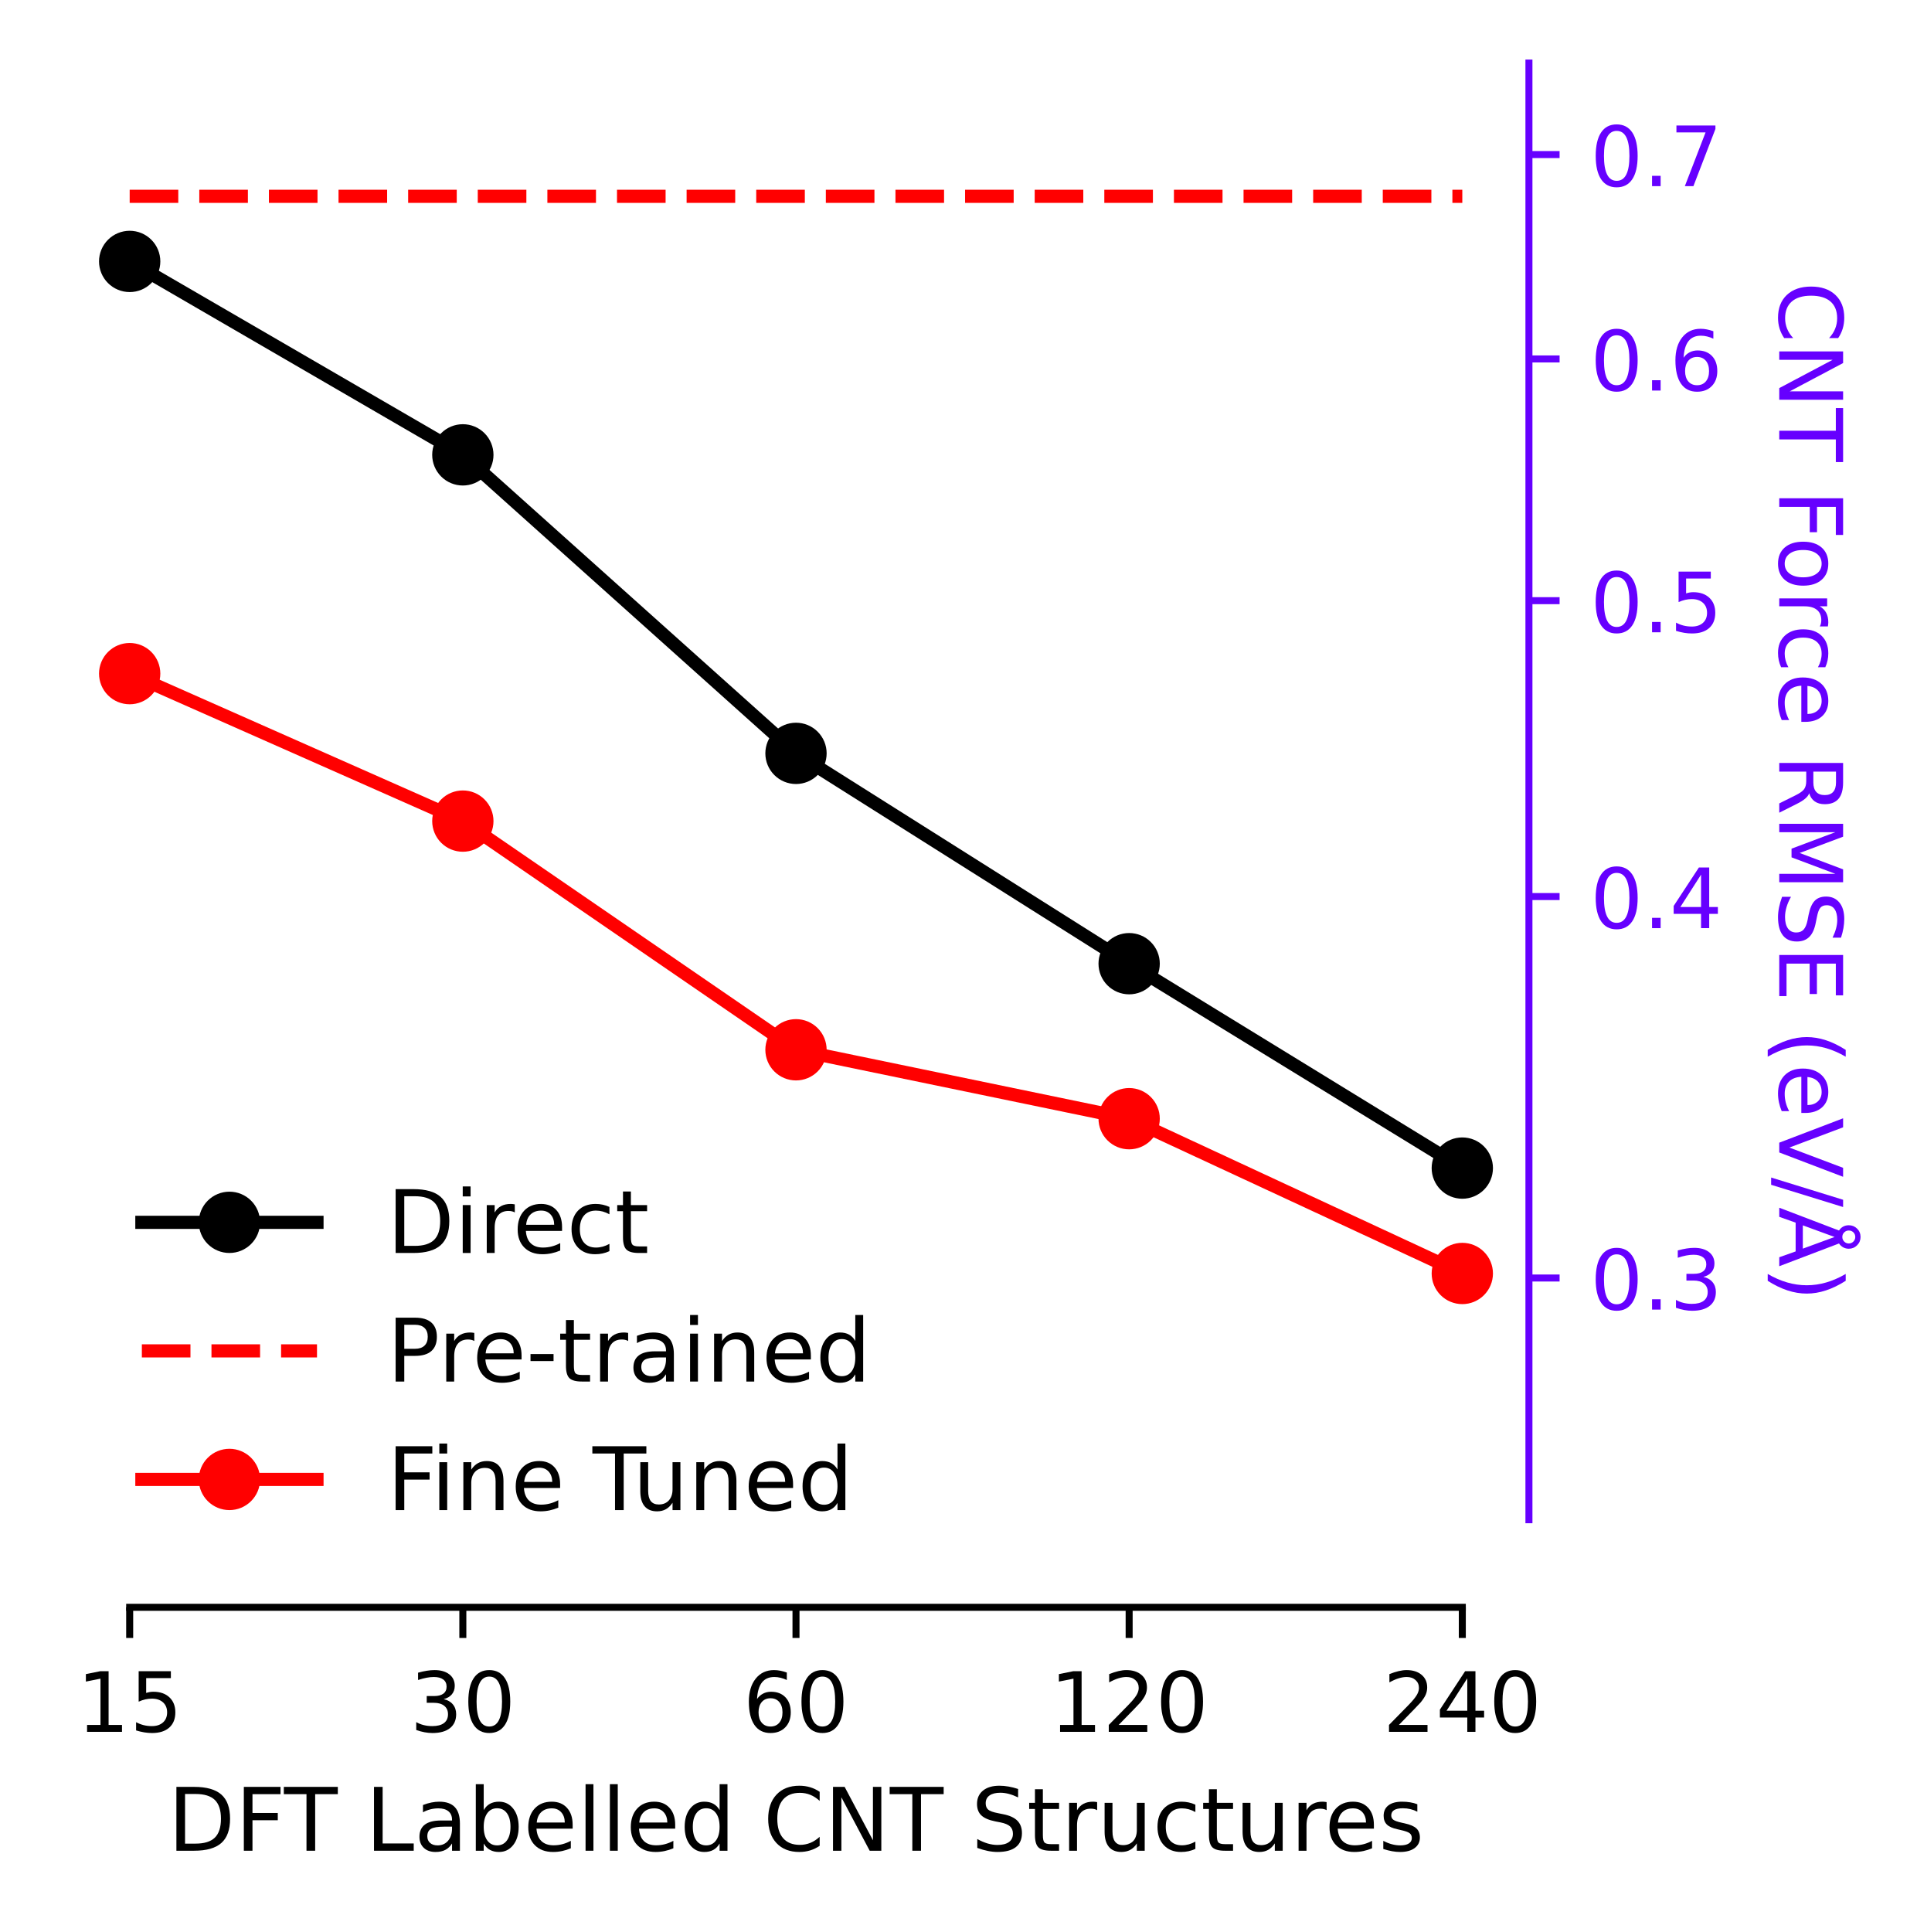
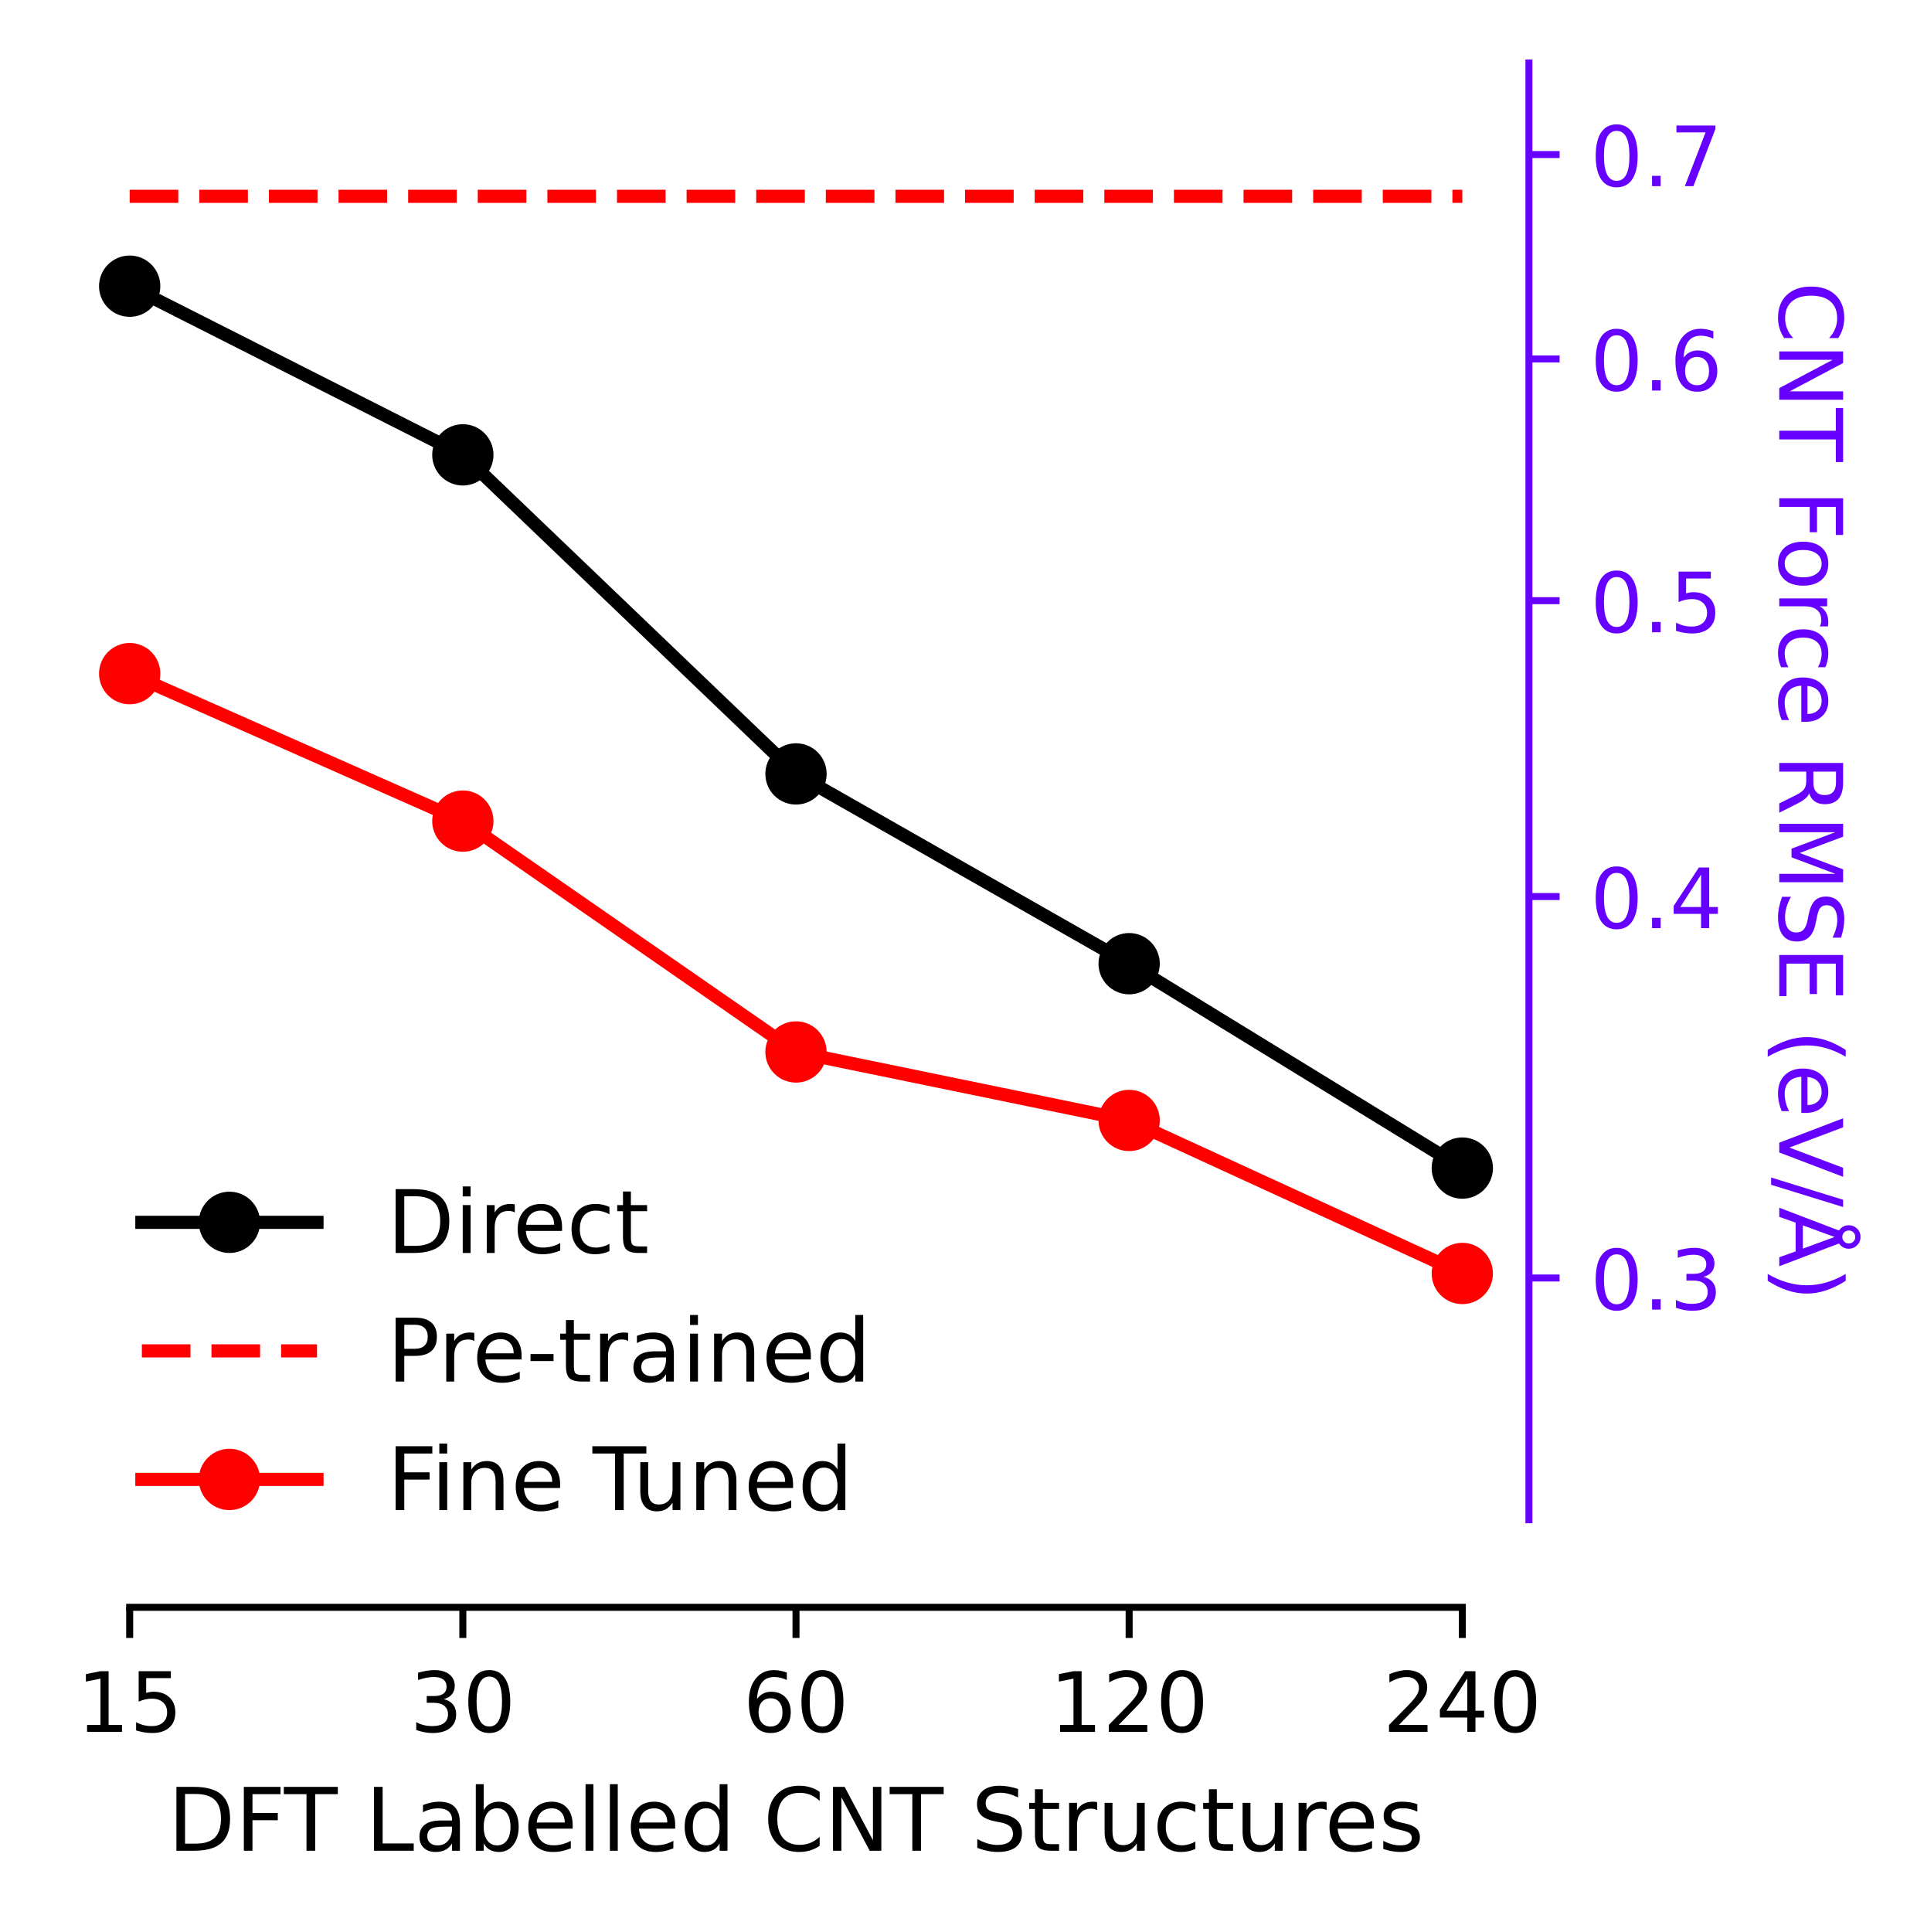
<svg xmlns="http://www.w3.org/2000/svg" xmlns:xlink="http://www.w3.org/1999/xlink" width="218.908pt" height="220.592pt" viewBox="0 0 218.908 220.592" version="1.1">
  <defs>
    <style type="text/css">*{stroke-linejoin: round; stroke-linecap: butt}</style>
  </defs>
  <g id="figure_1">
    <g id="patch_1">
      <path d="M 0 220.592  L 218.908 220.592  L 218.908 0  L 0 0  L 0 220.592  z " style="fill: none" />
    </g>
    <g id="axes_1">
      <g id="patch_2">
        <path d="M 7.2 173.52  L 174.6 173.52  L 174.6 7.2  L 7.2 7.2  L 7.2 173.52  z " style="fill: none" />
      </g>
      <g id="matplotlib.axis_1">
        <g id="xtick_1">
          <g id="line2d_1">
            <defs>
-               <path id="me5f71d12b5" d="M 0 0  L 0 3.5  " style="stroke: #000000; stroke-width: 0.8" />
-             </defs>
-             <g>
-               <use xlink:href="#me5f71d12b5" x="14.809" y="183.52" style="stroke: #000000; stroke-width: 0.8" />
+               <path id="mb612f89410" d="M 0 0  L 0 3.5  " style="stroke: #000000; stroke-width: 0.8" />
+             </defs>
+             <g>
+               <use xlink:href="#mb612f89410" x="14.809" y="183.52" style="stroke: #000000; stroke-width: 0.8" />
            </g>
          </g>
          <g id="text_1">
            <g transform="translate(8.764716 197.7385) scale(0.095 -0.095)">
              <defs>
                <path id="DejaVuSans-31" d="M 794 531  L 1825 531  L 1825 4091  L 703 3866  L 703 4441  L 1819 4666  L 2450 4666  L 2450 531  L 3481 531  L 3481 0  L 794 0  L 794 531  z " transform="scale(0.015625)" />
                <path id="DejaVuSans-35" d="M 691 4666  L 3169 4666  L 3169 4134  L 1269 4134  L 1269 2991  Q 1406 3038 1543 3061  Q 1681 3084 1819 3084  Q 2600 3084 3056 2656  Q 3513 2228 3513 1497  Q 3513 744 3044 326  Q 2575 -91 1722 -91  Q 1428 -91 1123 -41  Q 819 9 494 109  L 494 744  Q 775 591 1075 516  Q 1375 441 1709 441  Q 2250 441 2565 725  Q 2881 1009 2881 1497  Q 2881 1984 2565 2268  Q 2250 2553 1709 2553  Q 1456 2553 1204 2497  Q 953 2441 691 2322  L 691 4666  z " transform="scale(0.015625)" />
              </defs>
              <use xlink:href="#DejaVuSans-31" />
              <use xlink:href="#DejaVuSans-35" x="63.623" />
            </g>
          </g>
        </g>
        <g id="xtick_2">
          <g id="line2d_2">
            <g>
-               <use xlink:href="#me5f71d12b5" x="52.855" y="183.52" style="stroke: #000000; stroke-width: 0.8" />
+               <use xlink:href="#mb612f89410" x="52.855" y="183.52" style="stroke: #000000; stroke-width: 0.8" />
            </g>
          </g>
          <g id="text_2">
            <g transform="translate(46.81017 197.7385) scale(0.095 -0.095)">
              <defs>
                <path id="DejaVuSans-33" d="M 2597 2516  Q 3050 2419 3304 2112  Q 3559 1806 3559 1356  Q 3559 666 3084 287  Q 2609 -91 1734 -91  Q 1441 -91 1130 -33  Q 819 25 488 141  L 488 750  Q 750 597 1062 519  Q 1375 441 1716 441  Q 2309 441 2620 675  Q 2931 909 2931 1356  Q 2931 1769 2642 2001  Q 2353 2234 1838 2234  L 1294 2234  L 1294 2753  L 1863 2753  Q 2328 2753 2575 2939  Q 2822 3125 2822 3475  Q 2822 3834 2567 4026  Q 2313 4219 1838 4219  Q 1578 4219 1281 4162  Q 984 4106 628 3988  L 628 4550  Q 988 4650 1302 4700  Q 1616 4750 1894 4750  Q 2613 4750 3031 4423  Q 3450 4097 3450 3541  Q 3450 3153 3228 2886  Q 3006 2619 2597 2516  z " transform="scale(0.015625)" />
                <path id="DejaVuSans-30" d="M 2034 4250  Q 1547 4250 1301 3770  Q 1056 3291 1056 2328  Q 1056 1369 1301 889  Q 1547 409 2034 409  Q 2525 409 2770 889  Q 3016 1369 3016 2328  Q 3016 3291 2770 3770  Q 2525 4250 2034 4250  z M 2034 4750  Q 2819 4750 3233 4129  Q 3647 3509 3647 2328  Q 3647 1150 3233 529  Q 2819 -91 2034 -91  Q 1250 -91 836 529  Q 422 1150 422 2328  Q 422 3509 836 4129  Q 1250 4750 2034 4750  z " transform="scale(0.015625)" />
              </defs>
              <use xlink:href="#DejaVuSans-33" />
              <use xlink:href="#DejaVuSans-30" x="63.623" />
            </g>
          </g>
        </g>
        <g id="xtick_3">
          <g id="line2d_3">
            <g>
-               <use xlink:href="#me5f71d12b5" x="90.9" y="183.52" style="stroke: #000000; stroke-width: 0.8" />
+               <use xlink:href="#mb612f89410" x="90.9" y="183.52" style="stroke: #000000; stroke-width: 0.8" />
            </g>
          </g>
          <g id="text_3">
            <g transform="translate(84.85563 197.7385) scale(0.095 -0.095)">
              <defs>
                <path id="DejaVuSans-36" d="M 2113 2584  Q 1688 2584 1439 2293  Q 1191 2003 1191 1497  Q 1191 994 1439 701  Q 1688 409 2113 409  Q 2538 409 2786 701  Q 3034 994 3034 1497  Q 3034 2003 2786 2293  Q 2538 2584 2113 2584  z M 3366 4563  L 3366 3988  Q 3128 4100 2886 4159  Q 2644 4219 2406 4219  Q 1781 4219 1451 3797  Q 1122 3375 1075 2522  Q 1259 2794 1537 2939  Q 1816 3084 2150 3084  Q 2853 3084 3261 2657  Q 3669 2231 3669 1497  Q 3669 778 3244 343  Q 2819 -91 2113 -91  Q 1303 -91 875 529  Q 447 1150 447 2328  Q 447 3434 972 4092  Q 1497 4750 2381 4750  Q 2619 4750 2861 4703  Q 3103 4656 3366 4563  z " transform="scale(0.015625)" />
              </defs>
              <use xlink:href="#DejaVuSans-36" />
              <use xlink:href="#DejaVuSans-30" x="63.623" />
            </g>
          </g>
        </g>
        <g id="xtick_4">
          <g id="line2d_4">
            <g>
-               <use xlink:href="#me5f71d12b5" x="128.945" y="183.52" style="stroke: #000000; stroke-width: 0.8" />
+               <use xlink:href="#mb612f89410" x="128.945" y="183.52" style="stroke: #000000; stroke-width: 0.8" />
            </g>
          </g>
          <g id="text_4">
            <g transform="translate(119.8789 197.7385) scale(0.095 -0.095)">
              <defs>
                <path id="DejaVuSans-32" d="M 1228 531  L 3431 531  L 3431 0  L 469 0  L 469 531  Q 828 903 1448 1529  Q 2069 2156 2228 2338  Q 2531 2678 2651 2914  Q 2772 3150 2772 3378  Q 2772 3750 2511 3984  Q 2250 4219 1831 4219  Q 1534 4219 1204 4116  Q 875 4013 500 3803  L 500 4441  Q 881 4594 1212 4672  Q 1544 4750 1819 4750  Q 2544 4750 2975 4387  Q 3406 4025 3406 3419  Q 3406 3131 3298 2873  Q 3191 2616 2906 2266  Q 2828 2175 2409 1742  Q 1991 1309 1228 531  z " transform="scale(0.015625)" />
              </defs>
              <use xlink:href="#DejaVuSans-31" />
              <use xlink:href="#DejaVuSans-32" x="63.623" />
              <use xlink:href="#DejaVuSans-30" x="127.246" />
            </g>
          </g>
        </g>
        <g id="xtick_5">
          <g id="line2d_5">
            <g>
-               <use xlink:href="#me5f71d12b5" x="166.991" y="183.52" style="stroke: #000000; stroke-width: 0.8" />
+               <use xlink:href="#mb612f89410" x="166.991" y="183.52" style="stroke: #000000; stroke-width: 0.8" />
            </g>
          </g>
          <g id="text_5">
            <g transform="translate(157.9243 197.7385) scale(0.095 -0.095)">
              <defs>
                <path id="DejaVuSans-34" d="M 2419 4116  L 825 1625  L 2419 1625  L 2419 4116  z M 2253 4666  L 3047 4666  L 3047 1625  L 3713 1625  L 3713 1100  L 3047 1100  L 3047 0  L 2419 0  L 2419 1100  L 313 1100  L 313 1709  L 2253 4666  z " transform="scale(0.015625)" />
              </defs>
              <use xlink:href="#DejaVuSans-32" />
              <use xlink:href="#DejaVuSans-34" x="63.623" />
              <use xlink:href="#DejaVuSans-30" x="127.246" />
            </g>
          </g>
        </g>
        <g id="text_6">
          <g transform="translate(19.16406 211.3127) scale(0.1 -0.1)">
            <defs>
              <path id="DejaVuSans-44" d="M 1259 4147  L 1259 519  L 2022 519  Q 2988 519 3436 956  Q 3884 1394 3884 2338  Q 3884 3275 3436 3711  Q 2988 4147 2022 4147  L 1259 4147  z M 628 4666  L 1925 4666  Q 3281 4666 3915 4102  Q 4550 3538 4550 2338  Q 4550 1131 3912 565  Q 3275 0 1925 0  L 628 0  L 628 4666  z " transform="scale(0.015625)" />
              <path id="DejaVuSans-46" d="M 628 4666  L 3309 4666  L 3309 4134  L 1259 4134  L 1259 2759  L 3109 2759  L 3109 2228  L 1259 2228  L 1259 0  L 628 0  L 628 4666  z " transform="scale(0.015625)" />
              <path id="DejaVuSans-54" d="M -19 4666  L 3928 4666  L 3928 4134  L 2272 4134  L 2272 0  L 1638 0  L 1638 4134  L -19 4134  L -19 4666  z " transform="scale(0.015625)" />
              <path id="DejaVuSans-20" transform="scale(0.015625)" />
              <path id="DejaVuSans-4c" d="M 628 4666  L 1259 4666  L 1259 531  L 3531 531  L 3531 0  L 628 0  L 628 4666  z " transform="scale(0.015625)" />
              <path id="DejaVuSans-61" d="M 2194 1759  Q 1497 1759 1228 1600  Q 959 1441 959 1056  Q 959 750 1161 570  Q 1363 391 1709 391  Q 2188 391 2477 730  Q 2766 1069 2766 1631  L 2766 1759  L 2194 1759  z M 3341 1997  L 3341 0  L 2766 0  L 2766 531  Q 2569 213 2275 61  Q 1981 -91 1556 -91  Q 1019 -91 701 211  Q 384 513 384 1019  Q 384 1609 779 1909  Q 1175 2209 1959 2209  L 2766 2209  L 2766 2266  Q 2766 2663 2505 2880  Q 2244 3097 1772 3097  Q 1472 3097 1187 3025  Q 903 2953 641 2809  L 641 3341  Q 956 3463 1253 3523  Q 1550 3584 1831 3584  Q 2591 3584 2966 3190  Q 3341 2797 3341 1997  z " transform="scale(0.015625)" />
              <path id="DejaVuSans-62" d="M 3116 1747  Q 3116 2381 2855 2742  Q 2594 3103 2138 3103  Q 1681 3103 1420 2742  Q 1159 2381 1159 1747  Q 1159 1113 1420 752  Q 1681 391 2138 391  Q 2594 391 2855 752  Q 3116 1113 3116 1747  z M 1159 2969  Q 1341 3281 1617 3432  Q 1894 3584 2278 3584  Q 2916 3584 3314 3078  Q 3713 2572 3713 1747  Q 3713 922 3314 415  Q 2916 -91 2278 -91  Q 1894 -91 1617 61  Q 1341 213 1159 525  L 1159 0  L 581 0  L 581 4863  L 1159 4863  L 1159 2969  z " transform="scale(0.015625)" />
              <path id="DejaVuSans-65" d="M 3597 1894  L 3597 1613  L 953 1613  Q 991 1019 1311 708  Q 1631 397 2203 397  Q 2534 397 2845 478  Q 3156 559 3463 722  L 3463 178  Q 3153 47 2828 -22  Q 2503 -91 2169 -91  Q 1331 -91 842 396  Q 353 884 353 1716  Q 353 2575 817 3079  Q 1281 3584 2069 3584  Q 2775 3584 3186 3129  Q 3597 2675 3597 1894  z M 3022 2063  Q 3016 2534 2758 2815  Q 2500 3097 2075 3097  Q 1594 3097 1305 2825  Q 1016 2553 972 2059  L 3022 2063  z " transform="scale(0.015625)" />
              <path id="DejaVuSans-6c" d="M 603 4863  L 1178 4863  L 1178 0  L 603 0  L 603 4863  z " transform="scale(0.015625)" />
              <path id="DejaVuSans-64" d="M 2906 2969  L 2906 4863  L 3481 4863  L 3481 0  L 2906 0  L 2906 525  Q 2725 213 2448 61  Q 2172 -91 1784 -91  Q 1150 -91 751 415  Q 353 922 353 1747  Q 353 2572 751 3078  Q 1150 3584 1784 3584  Q 2172 3584 2448 3432  Q 2725 3281 2906 2969  z M 947 1747  Q 947 1113 1208 752  Q 1469 391 1925 391  Q 2381 391 2643 752  Q 2906 1113 2906 1747  Q 2906 2381 2643 2742  Q 2381 3103 1925 3103  Q 1469 3103 1208 2742  Q 947 2381 947 1747  z " transform="scale(0.015625)" />
              <path id="DejaVuSans-43" d="M 4122 4306  L 4122 3641  Q 3803 3938 3442 4084  Q 3081 4231 2675 4231  Q 1875 4231 1450 3742  Q 1025 3253 1025 2328  Q 1025 1406 1450 917  Q 1875 428 2675 428  Q 3081 428 3442 575  Q 3803 722 4122 1019  L 4122 359  Q 3791 134 3420 21  Q 3050 -91 2638 -91  Q 1578 -91 968 557  Q 359 1206 359 2328  Q 359 3453 968 4101  Q 1578 4750 2638 4750  Q 3056 4750 3426 4639  Q 3797 4528 4122 4306  z " transform="scale(0.015625)" />
              <path id="DejaVuSans-4e" d="M 628 4666  L 1478 4666  L 3547 763  L 3547 4666  L 4159 4666  L 4159 0  L 3309 0  L 1241 3903  L 1241 0  L 628 0  L 628 4666  z " transform="scale(0.015625)" />
              <path id="DejaVuSans-53" d="M 3425 4513  L 3425 3897  Q 3066 4069 2747 4153  Q 2428 4238 2131 4238  Q 1616 4238 1336 4038  Q 1056 3838 1056 3469  Q 1056 3159 1242 3001  Q 1428 2844 1947 2747  L 2328 2669  Q 3034 2534 3370 2195  Q 3706 1856 3706 1288  Q 3706 609 3251 259  Q 2797 -91 1919 -91  Q 1588 -91 1214 -16  Q 841 59 441 206  L 441 856  Q 825 641 1194 531  Q 1563 422 1919 422  Q 2459 422 2753 634  Q 3047 847 3047 1241  Q 3047 1584 2836 1778  Q 2625 1972 2144 2069  L 1759 2144  Q 1053 2284 737 2584  Q 422 2884 422 3419  Q 422 4038 858 4394  Q 1294 4750 2059 4750  Q 2388 4750 2728 4690  Q 3069 4631 3425 4513  z " transform="scale(0.015625)" />
              <path id="DejaVuSans-74" d="M 1172 4494  L 1172 3500  L 2356 3500  L 2356 3053  L 1172 3053  L 1172 1153  Q 1172 725 1289 603  Q 1406 481 1766 481  L 2356 481  L 2356 0  L 1766 0  Q 1100 0 847 248  Q 594 497 594 1153  L 594 3053  L 172 3053  L 172 3500  L 594 3500  L 594 4494  L 1172 4494  z " transform="scale(0.015625)" />
              <path id="DejaVuSans-72" d="M 2631 2963  Q 2534 3019 2420 3045  Q 2306 3072 2169 3072  Q 1681 3072 1420 2755  Q 1159 2438 1159 1844  L 1159 0  L 581 0  L 581 3500  L 1159 3500  L 1159 2956  Q 1341 3275 1631 3429  Q 1922 3584 2338 3584  Q 2397 3584 2469 3576  Q 2541 3569 2628 3553  L 2631 2963  z " transform="scale(0.015625)" />
              <path id="DejaVuSans-75" d="M 544 1381  L 544 3500  L 1119 3500  L 1119 1403  Q 1119 906 1312 657  Q 1506 409 1894 409  Q 2359 409 2629 706  Q 2900 1003 2900 1516  L 2900 3500  L 3475 3500  L 3475 0  L 2900 0  L 2900 538  Q 2691 219 2414 64  Q 2138 -91 1772 -91  Q 1169 -91 856 284  Q 544 659 544 1381  z M 1991 3584  L 1991 3584  z " transform="scale(0.015625)" />
              <path id="DejaVuSans-63" d="M 3122 3366  L 3122 2828  Q 2878 2963 2633 3030  Q 2388 3097 2138 3097  Q 1578 3097 1268 2742  Q 959 2388 959 1747  Q 959 1106 1268 751  Q 1578 397 2138 397  Q 2388 397 2633 464  Q 2878 531 3122 666  L 3122 134  Q 2881 22 2623 -34  Q 2366 -91 2075 -91  Q 1284 -91 818 406  Q 353 903 353 1747  Q 353 2603 823 3093  Q 1294 3584 2113 3584  Q 2378 3584 2631 3529  Q 2884 3475 3122 3366  z " transform="scale(0.015625)" />
              <path id="DejaVuSans-73" d="M 2834 3397  L 2834 2853  Q 2591 2978 2328 3040  Q 2066 3103 1784 3103  Q 1356 3103 1142 2972  Q 928 2841 928 2578  Q 928 2378 1081 2264  Q 1234 2150 1697 2047  L 1894 2003  Q 2506 1872 2764 1633  Q 3022 1394 3022 966  Q 3022 478 2636 193  Q 2250 -91 1575 -91  Q 1294 -91 989 -36  Q 684 19 347 128  L 347 722  Q 666 556 975 473  Q 1284 391 1588 391  Q 1994 391 2212 530  Q 2431 669 2431 922  Q 2431 1156 2273 1281  Q 2116 1406 1581 1522  L 1381 1569  Q 847 1681 609 1914  Q 372 2147 372 2553  Q 372 3047 722 3315  Q 1072 3584 1716 3584  Q 2034 3584 2315 3537  Q 2597 3491 2834 3397  z " transform="scale(0.015625)" />
            </defs>
            <use xlink:href="#DejaVuSans-44" />
            <use xlink:href="#DejaVuSans-46" x="77.002" />
            <use xlink:href="#DejaVuSans-54" x="132.771" />
            <use xlink:href="#DejaVuSans-20" x="193.855" />
            <use xlink:href="#DejaVuSans-4c" x="225.643" />
            <use xlink:href="#DejaVuSans-61" x="281.355" />
            <use xlink:href="#DejaVuSans-62" x="342.635" />
            <use xlink:href="#DejaVuSans-65" x="406.111" />
            <use xlink:href="#DejaVuSans-6c" x="467.635" />
            <use xlink:href="#DejaVuSans-6c" x="495.418" />
            <use xlink:href="#DejaVuSans-65" x="523.201" />
            <use xlink:href="#DejaVuSans-64" x="584.725" />
            <use xlink:href="#DejaVuSans-20" x="648.201" />
            <use xlink:href="#DejaVuSans-43" x="679.988" />
            <use xlink:href="#DejaVuSans-4e" x="749.812" />
            <use xlink:href="#DejaVuSans-54" x="824.617" />
            <use xlink:href="#DejaVuSans-20" x="885.701" />
            <use xlink:href="#DejaVuSans-53" x="917.488" />
            <use xlink:href="#DejaVuSans-74" x="980.965" />
            <use xlink:href="#DejaVuSans-72" x="1020.174" />
            <use xlink:href="#DejaVuSans-75" x="1061.287" />
            <use xlink:href="#DejaVuSans-63" x="1124.666" />
            <use xlink:href="#DejaVuSans-74" x="1179.646" />
            <use xlink:href="#DejaVuSans-75" x="1218.855" />
            <use xlink:href="#DejaVuSans-72" x="1282.234" />
            <use xlink:href="#DejaVuSans-65" x="1321.098" />
            <use xlink:href="#DejaVuSans-73" x="1382.621" />
          </g>
        </g>
      </g>
      <g id="matplotlib.axis_2">
        <g id="ytick_1">
          <g id="line2d_6">
            <defs>
-               <path id="m4dd22d0bf8" d="M 0 0  L 3.5 0  " style="stroke: #6600ff; stroke-width: 0.8" />
-             </defs>
-             <g>
-               <use xlink:href="#m4dd22d0bf8" x="174.6" y="145.918" style="fill: #6600ff; stroke: #6600ff; stroke-width: 0.8" />
+               <path id="ma462a2f248" d="M 0 0  L 3.5 0  " style="stroke: #6600ff; stroke-width: 0.8" />
+             </defs>
+             <g>
+               <use xlink:href="#ma462a2f248" x="174.6" y="145.918" style="fill: #6600ff; stroke: #6600ff; stroke-width: 0.8" />
            </g>
          </g>
          <g id="text_7">
            <g style="fill: #6600ff" transform="translate(181.6 149.5274) scale(0.095 -0.095)">
              <defs>
                <path id="DejaVuSans-2e" d="M 684 794  L 1344 794  L 1344 0  L 684 0  L 684 794  z " transform="scale(0.015625)" />
              </defs>
              <use xlink:href="#DejaVuSans-30" />
              <use xlink:href="#DejaVuSans-2e" x="63.623" />
              <use xlink:href="#DejaVuSans-33" x="95.41" />
            </g>
          </g>
        </g>
        <g id="ytick_2">
          <g id="line2d_7">
            <g>
-               <use xlink:href="#m4dd22d0bf8" x="174.6" y="102.366" style="fill: #6600ff; stroke: #6600ff; stroke-width: 0.8" />
+               <use xlink:href="#ma462a2f248" x="174.6" y="102.366" style="fill: #6600ff; stroke: #6600ff; stroke-width: 0.8" />
            </g>
          </g>
          <g id="text_8">
            <g style="fill: #6600ff" transform="translate(181.6 105.9749) scale(0.095 -0.095)">
              <use xlink:href="#DejaVuSans-30" />
              <use xlink:href="#DejaVuSans-2e" x="63.623" />
              <use xlink:href="#DejaVuSans-34" x="95.41" />
            </g>
          </g>
        </g>
        <g id="ytick_3">
          <g id="line2d_8">
            <g>
-               <use xlink:href="#m4dd22d0bf8" x="174.6" y="68.584" style="fill: #6600ff; stroke: #6600ff; stroke-width: 0.8" />
+               <use xlink:href="#ma462a2f248" x="174.6" y="68.584" style="fill: #6600ff; stroke: #6600ff; stroke-width: 0.8" />
            </g>
          </g>
          <g id="text_9">
            <g style="fill: #6600ff" transform="translate(181.6 72.19302) scale(0.095 -0.095)">
              <use xlink:href="#DejaVuSans-30" />
              <use xlink:href="#DejaVuSans-2e" x="63.623" />
              <use xlink:href="#DejaVuSans-35" x="95.41" />
            </g>
          </g>
        </g>
        <g id="ytick_4">
          <g id="line2d_9">
            <g>
-               <use xlink:href="#m4dd22d0bf8" x="174.6" y="40.982" style="fill: #6600ff; stroke: #6600ff; stroke-width: 0.8" />
+               <use xlink:href="#ma462a2f248" x="174.6" y="40.982" style="fill: #6600ff; stroke: #6600ff; stroke-width: 0.8" />
            </g>
          </g>
          <g id="text_10">
            <g style="fill: #6600ff" transform="translate(181.6 44.59118) scale(0.095 -0.095)">
              <use xlink:href="#DejaVuSans-30" />
              <use xlink:href="#DejaVuSans-2e" x="63.623" />
              <use xlink:href="#DejaVuSans-36" x="95.41" />
            </g>
          </g>
        </g>
        <g id="ytick_5">
          <g id="line2d_10">
            <g>
-               <use xlink:href="#m4dd22d0bf8" x="174.6" y="17.645" style="fill: #6600ff; stroke: #6600ff; stroke-width: 0.8" />
+               <use xlink:href="#ma462a2f248" x="174.6" y="17.645" style="fill: #6600ff; stroke: #6600ff; stroke-width: 0.8" />
            </g>
          </g>
          <g id="text_11">
            <g style="fill: #6600ff" transform="translate(181.6 21.25416) scale(0.095 -0.095)">
              <defs>
                <path id="DejaVuSans-37" d="M 525 4666  L 3525 4666  L 3525 4397  L 1831 0  L 1172 0  L 2766 4134  L 525 4134  L 525 4666  z " transform="scale(0.015625)" />
              </defs>
              <use xlink:href="#DejaVuSans-30" />
              <use xlink:href="#DejaVuSans-2e" x="63.623" />
              <use xlink:href="#DejaVuSans-37" x="95.41" />
            </g>
          </g>
        </g>
        <g id="text_12">
          <g style="fill: #6600ff" transform="translate(203.1861 32.15922) rotate(-270) scale(0.1 -0.1)">
            <defs>
              <path id="DejaVuSans-6f" d="M 1959 3097  Q 1497 3097 1228 2736  Q 959 2375 959 1747  Q 959 1119 1226 758  Q 1494 397 1959 397  Q 2419 397 2687 759  Q 2956 1122 2956 1747  Q 2956 2369 2687 2733  Q 2419 3097 1959 3097  z M 1959 3584  Q 2709 3584 3137 3096  Q 3566 2609 3566 1747  Q 3566 888 3137 398  Q 2709 -91 1959 -91  Q 1206 -91 779 398  Q 353 888 353 1747  Q 353 2609 779 3096  Q 1206 3584 1959 3584  z " transform="scale(0.015625)" />
              <path id="DejaVuSans-52" d="M 2841 2188  Q 3044 2119 3236 1894  Q 3428 1669 3622 1275  L 4263 0  L 3584 0  L 2988 1197  Q 2756 1666 2539 1819  Q 2322 1972 1947 1972  L 1259 1972  L 1259 0  L 628 0  L 628 4666  L 2053 4666  Q 2853 4666 3247 4331  Q 3641 3997 3641 3322  Q 3641 2881 3436 2590  Q 3231 2300 2841 2188  z M 1259 4147  L 1259 2491  L 2053 2491  Q 2509 2491 2742 2702  Q 2975 2913 2975 3322  Q 2975 3731 2742 3939  Q 2509 4147 2053 4147  L 1259 4147  z " transform="scale(0.015625)" />
              <path id="DejaVuSans-4d" d="M 628 4666  L 1569 4666  L 2759 1491  L 3956 4666  L 4897 4666  L 4897 0  L 4281 0  L 4281 4097  L 3078 897  L 2444 897  L 1241 4097  L 1241 0  L 628 0  L 628 4666  z " transform="scale(0.015625)" />
              <path id="DejaVuSans-45" d="M 628 4666  L 3578 4666  L 3578 4134  L 1259 4134  L 1259 2753  L 3481 2753  L 3481 2222  L 1259 2222  L 1259 531  L 3634 531  L 3634 0  L 628 0  L 628 4666  z " transform="scale(0.015625)" />
              <path id="DejaVuSans-28" d="M 1984 4856  Q 1566 4138 1362 3434  Q 1159 2731 1159 2009  Q 1159 1288 1364 580  Q 1569 -128 1984 -844  L 1484 -844  Q 1016 -109 783 600  Q 550 1309 550 2009  Q 550 2706 781 3412  Q 1013 4119 1484 4856  L 1984 4856  z " transform="scale(0.015625)" />
              <path id="DejaVuSans-56" d="M 1831 0  L 50 4666  L 709 4666  L 2188 738  L 3669 4666  L 4325 4666  L 2547 0  L 1831 0  z " transform="scale(0.015625)" />
              <path id="DejaVuSans-2f" d="M 1625 4666  L 2156 4666  L 531 -594  L 0 -594  L 1625 4666  z " transform="scale(0.015625)" />
              <path id="DejaVuSans-c5" d="M 2663 5081  Q 2663 5278 2523 5417  Q 2384 5556 2188 5556  Q 1988 5556 1852 5420  Q 1716 5284 1716 5081  Q 1716 4884 1853 4746  Q 1991 4609 2188 4609  Q 2384 4609 2523 4746  Q 2663 4884 2663 5081  z M 2188 4044  L 1338 1722  L 3041 1722  L 2188 4044  z M 1716 4366  Q 1525 4494 1428 4673  Q 1331 4853 1331 5081  Q 1331 5441 1579 5691  Q 1828 5941 2188 5941  Q 2544 5941 2795 5689  Q 3047 5438 3047 5081  Q 3047 4863 2948 4678  Q 2850 4494 2663 4366  L 4325 0  L 3669 0  L 3244 1197  L 1141 1197  L 716 0  L 50 0  L 1716 4366  z " transform="scale(0.015625)" />
              <path id="DejaVuSans-29" d="M 513 4856  L 1013 4856  Q 1481 4119 1714 3412  Q 1947 2706 1947 2009  Q 1947 1309 1714 600  Q 1481 -109 1013 -844  L 513 -844  Q 928 -128 1133 580  Q 1338 1288 1338 2009  Q 1338 2731 1133 3434  Q 928 4138 513 4856  z " transform="scale(0.015625)" />
            </defs>
            <use xlink:href="#DejaVuSans-43" />
            <use xlink:href="#DejaVuSans-4e" x="69.824" />
            <use xlink:href="#DejaVuSans-54" x="144.629" />
            <use xlink:href="#DejaVuSans-20" x="205.713" />
            <use xlink:href="#DejaVuSans-46" x="237.5" />
            <use xlink:href="#DejaVuSans-6f" x="291.395" />
            <use xlink:href="#DejaVuSans-72" x="352.576" />
            <use xlink:href="#DejaVuSans-63" x="391.439" />
            <use xlink:href="#DejaVuSans-65" x="446.42" />
            <use xlink:href="#DejaVuSans-20" x="507.943" />
            <use xlink:href="#DejaVuSans-52" x="539.73" />
            <use xlink:href="#DejaVuSans-4d" x="609.213" />
            <use xlink:href="#DejaVuSans-53" x="695.492" />
            <use xlink:href="#DejaVuSans-45" x="758.969" />
            <use xlink:href="#DejaVuSans-20" x="822.152" />
            <use xlink:href="#DejaVuSans-28" x="853.939" />
            <use xlink:href="#DejaVuSans-65" x="892.953" />
            <use xlink:href="#DejaVuSans-56" x="954.477" />
            <use xlink:href="#DejaVuSans-2f" x="1022.885" />
            <use xlink:href="#DejaVuSans-c5" x="1056.576" />
            <use xlink:href="#DejaVuSans-29" x="1124.984" />
          </g>
        </g>
      </g>
      <g id="line2d_11">
-         <path d="M 14.809 29.849  L 52.855 51.935  L 90.9 86.018  L 128.945 110.032  L 166.991 133.37  " clip-path="url(#p2684f8dab3)" style="fill: none; stroke: #000000; stroke-width: 1.5; stroke-linecap: square" />
+         <path d="M 14.809 32.676  L 52.855 51.935  L 90.9 88.364  L 128.945 110.032  L 166.991 133.37  " clip-path="url(#pe6efb448ec)" style="fill: none; stroke: #000000; stroke-width: 1.5; stroke-linecap: square" />
        <defs>
-           <path id="m25c3bfa928" d="M 0 3  C 0.796 3 1.559 2.684 2.121 2.121  C 2.684 1.559 3 0.796 3 0  C 3 -0.796 2.684 -1.559 2.121 -2.121  C 1.559 -2.684 0.796 -3 0 -3  C -0.796 -3 -1.559 -2.684 -2.121 -2.121  C -2.684 -1.559 -3 -0.796 -3 0  C -3 0.796 -2.684 1.559 -2.121 2.121  C -1.559 2.684 -0.796 3 0 3  z " style="stroke: #000000" />
+           <path id="mec554e922d" d="M 0 3  C 0.796 3 1.559 2.684 2.121 2.121  C 2.684 1.559 3 0.796 3 0  C 3 -0.796 2.684 -1.559 2.121 -2.121  C 1.559 -2.684 0.796 -3 0 -3  C -0.796 -3 -1.559 -2.684 -2.121 -2.121  C -2.684 -1.559 -3 -0.796 -3 0  C -3 0.796 -2.684 1.559 -2.121 2.121  C -1.559 2.684 -0.796 3 0 3  z " style="stroke: #000000" />
        </defs>
-         <g clip-path="url(#p2684f8dab3)">
-           <use xlink:href="#m25c3bfa928" x="14.809" y="29.849" style="stroke: #000000" />
-           <use xlink:href="#m25c3bfa928" x="52.855" y="51.935" style="stroke: #000000" />
-           <use xlink:href="#m25c3bfa928" x="90.9" y="86.018" style="stroke: #000000" />
-           <use xlink:href="#m25c3bfa928" x="128.945" y="110.032" style="stroke: #000000" />
-           <use xlink:href="#m25c3bfa928" x="166.991" y="133.37" style="stroke: #000000" />
+         <g clip-path="url(#pe6efb448ec)">
+           <use xlink:href="#mec554e922d" x="14.809" y="32.676" style="stroke: #000000" />
+           <use xlink:href="#mec554e922d" x="52.855" y="51.935" style="stroke: #000000" />
+           <use xlink:href="#mec554e922d" x="90.9" y="88.364" style="stroke: #000000" />
+           <use xlink:href="#mec554e922d" x="128.945" y="110.032" style="stroke: #000000" />
+           <use xlink:href="#mec554e922d" x="166.991" y="133.37" style="stroke: #000000" />
        </g>
      </g>
      <g id="LineCollection_1">
-         <path d="M 14.809 22.413  L 166.991 22.413  " clip-path="url(#p2684f8dab3)" style="fill: none; stroke-dasharray: 5.55,2.4; stroke-dashoffset: 0; stroke: #ff0000; stroke-width: 1.5" />
+         <path d="M 14.809 22.413  L 166.991 22.413  " clip-path="url(#pe6efb448ec)" style="fill: none; stroke-dasharray: 5.55,2.4; stroke-dashoffset: 0; stroke: #ff0000; stroke-width: 1.5" />
      </g>
      <g id="line2d_12">
-         <path d="M 14.809 76.914  L 52.855 93.752  L 90.9 119.862  L 128.945 127.73  L 166.991 145.403  " clip-path="url(#p2684f8dab3)" style="fill: none; stroke: #ff0000; stroke-width: 1.5; stroke-linecap: square" />
+         <path d="M 14.809 76.914  L 52.855 93.752  L 90.9 120.112  L 128.945 127.931  L 166.991 145.403  " clip-path="url(#pe6efb448ec)" style="fill: none; stroke: #ff0000; stroke-width: 1.5; stroke-linecap: square" />
        <defs>
-           <path id="me482756b64" d="M 0 3  C 0.796 3 1.559 2.684 2.121 2.121  C 2.684 1.559 3 0.796 3 0  C 3 -0.796 2.684 -1.559 2.121 -2.121  C 1.559 -2.684 0.796 -3 0 -3  C -0.796 -3 -1.559 -2.684 -2.121 -2.121  C -2.684 -1.559 -3 -0.796 -3 0  C -3 0.796 -2.684 1.559 -2.121 2.121  C -1.559 2.684 -0.796 3 0 3  z " style="stroke: #ff0000" />
+           <path id="m28b06cbc61" d="M 0 3  C 0.796 3 1.559 2.684 2.121 2.121  C 2.684 1.559 3 0.796 3 0  C 3 -0.796 2.684 -1.559 2.121 -2.121  C 1.559 -2.684 0.796 -3 0 -3  C -0.796 -3 -1.559 -2.684 -2.121 -2.121  C -2.684 -1.559 -3 -0.796 -3 0  C -3 0.796 -2.684 1.559 -2.121 2.121  C -1.559 2.684 -0.796 3 0 3  z " style="stroke: #ff0000" />
        </defs>
-         <g clip-path="url(#p2684f8dab3)">
-           <use xlink:href="#me482756b64" x="14.809" y="76.914" style="fill: #ff0000; stroke: #ff0000" />
-           <use xlink:href="#me482756b64" x="52.855" y="93.752" style="fill: #ff0000; stroke: #ff0000" />
-           <use xlink:href="#me482756b64" x="90.9" y="119.862" style="fill: #ff0000; stroke: #ff0000" />
-           <use xlink:href="#me482756b64" x="128.945" y="127.73" style="fill: #ff0000; stroke: #ff0000" />
-           <use xlink:href="#me482756b64" x="166.991" y="145.403" style="fill: #ff0000; stroke: #ff0000" />
+         <g clip-path="url(#pe6efb448ec)">
+           <use xlink:href="#m28b06cbc61" x="14.809" y="76.914" style="fill: #ff0000; stroke: #ff0000" />
+           <use xlink:href="#m28b06cbc61" x="52.855" y="93.752" style="fill: #ff0000; stroke: #ff0000" />
+           <use xlink:href="#m28b06cbc61" x="90.9" y="120.112" style="fill: #ff0000; stroke: #ff0000" />
+           <use xlink:href="#m28b06cbc61" x="128.945" y="127.931" style="fill: #ff0000; stroke: #ff0000" />
+           <use xlink:href="#m28b06cbc61" x="166.991" y="145.403" style="fill: #ff0000; stroke: #ff0000" />
        </g>
      </g>
      <g id="patch_3">
        <path d="M 174.6 173.52  L 174.6 7.2  " style="fill: none; stroke: #6600ff; stroke-width: 0.8; stroke-linejoin: miter; stroke-linecap: square" />
      </g>
      <g id="patch_4">
        <path d="M 14.809 183.52  L 166.991 183.52  " style="fill: none; stroke: #000000; stroke-width: 0.8; stroke-linejoin: miter; stroke-linecap: square" />
      </g>
      <g id="legend_1">
        <g id="line2d_13">
          <path d="M 16.2 139.563  L 26.2 139.563  L 36.2 139.563  " style="fill: none; stroke: #000000; stroke-width: 1.5; stroke-linecap: square" />
          <g>
-             <use xlink:href="#m25c3bfa928" x="26.2" y="139.563" style="stroke: #000000" />
+             <use xlink:href="#mec554e922d" x="26.2" y="139.563" style="stroke: #000000" />
          </g>
        </g>
        <g id="text_13">
          <g transform="translate(44.2 143.0633) scale(0.1 -0.1)">
            <defs>
              <path id="DejaVuSans-69" d="M 603 3500  L 1178 3500  L 1178 0  L 603 0  L 603 3500  z M 603 4863  L 1178 4863  L 1178 4134  L 603 4134  L 603 4863  z " transform="scale(0.015625)" />
            </defs>
            <use xlink:href="#DejaVuSans-44" />
            <use xlink:href="#DejaVuSans-69" x="77.002" />
            <use xlink:href="#DejaVuSans-72" x="104.785" />
            <use xlink:href="#DejaVuSans-65" x="143.648" />
            <use xlink:href="#DejaVuSans-63" x="205.172" />
            <use xlink:href="#DejaVuSans-74" x="260.152" />
          </g>
        </g>
        <g id="line2d_14">
          <path d="M 16.2 154.241  L 36.2 154.241  " style="fill: none; stroke-dasharray: 5.55,2.4; stroke-dashoffset: 0; stroke: #ff0000; stroke-width: 1.5" />
        </g>
        <g id="text_14">
          <g transform="translate(44.2 157.7414) scale(0.1 -0.1)">
            <defs>
              <path id="DejaVuSans-50" d="M 1259 4147  L 1259 2394  L 2053 2394  Q 2494 2394 2734 2622  Q 2975 2850 2975 3272  Q 2975 3691 2734 3919  Q 2494 4147 2053 4147  L 1259 4147  z M 628 4666  L 2053 4666  Q 2838 4666 3239 4311  Q 3641 3956 3641 3272  Q 3641 2581 3239 2228  Q 2838 1875 2053 1875  L 1259 1875  L 1259 0  L 628 0  L 628 4666  z " transform="scale(0.015625)" />
              <path id="DejaVuSans-2d" d="M 313 2009  L 1997 2009  L 1997 1497  L 313 1497  L 313 2009  z " transform="scale(0.015625)" />
              <path id="DejaVuSans-6e" d="M 3513 2113  L 3513 0  L 2938 0  L 2938 2094  Q 2938 2591 2744 2837  Q 2550 3084 2163 3084  Q 1697 3084 1428 2787  Q 1159 2491 1159 1978  L 1159 0  L 581 0  L 581 3500  L 1159 3500  L 1159 2956  Q 1366 3272 1645 3428  Q 1925 3584 2291 3584  Q 2894 3584 3203 3211  Q 3513 2838 3513 2113  z " transform="scale(0.015625)" />
            </defs>
            <use xlink:href="#DejaVuSans-50" />
            <use xlink:href="#DejaVuSans-72" x="58.553" />
            <use xlink:href="#DejaVuSans-65" x="97.416" />
            <use xlink:href="#DejaVuSans-2d" x="158.939" />
            <use xlink:href="#DejaVuSans-74" x="195.023" />
            <use xlink:href="#DejaVuSans-72" x="234.232" />
            <use xlink:href="#DejaVuSans-61" x="275.346" />
            <use xlink:href="#DejaVuSans-69" x="336.625" />
            <use xlink:href="#DejaVuSans-6e" x="364.408" />
            <use xlink:href="#DejaVuSans-65" x="427.787" />
            <use xlink:href="#DejaVuSans-64" x="489.311" />
          </g>
        </g>
        <g id="line2d_15">
          <path d="M 16.2 168.92  L 26.2 168.92  L 36.2 168.92  " style="fill: none; stroke: #ff0000; stroke-width: 1.5; stroke-linecap: square" />
          <g>
-             <use xlink:href="#me482756b64" x="26.2" y="168.92" style="fill: #ff0000; stroke: #ff0000" />
+             <use xlink:href="#m28b06cbc61" x="26.2" y="168.92" style="fill: #ff0000; stroke: #ff0000" />
          </g>
        </g>
        <g id="text_15">
          <g transform="translate(44.2 172.4195) scale(0.1 -0.1)">
            <use xlink:href="#DejaVuSans-46" />
            <use xlink:href="#DejaVuSans-69" x="50.27" />
            <use xlink:href="#DejaVuSans-6e" x="78.053" />
            <use xlink:href="#DejaVuSans-65" x="141.432" />
            <use xlink:href="#DejaVuSans-20" x="202.955" />
            <use xlink:href="#DejaVuSans-54" x="234.742" />
            <use xlink:href="#DejaVuSans-75" x="280.701" />
            <use xlink:href="#DejaVuSans-6e" x="344.08" />
            <use xlink:href="#DejaVuSans-65" x="407.459" />
            <use xlink:href="#DejaVuSans-64" x="468.982" />
          </g>
        </g>
      </g>
    </g>
  </g>
  <defs>
-     <clipPath id="p2684f8dab3">
+     <clipPath id="pe6efb448ec">
      <rect x="7.2" y="7.2" width="167.4" height="166.32" />
    </clipPath>
  </defs>
</svg>
